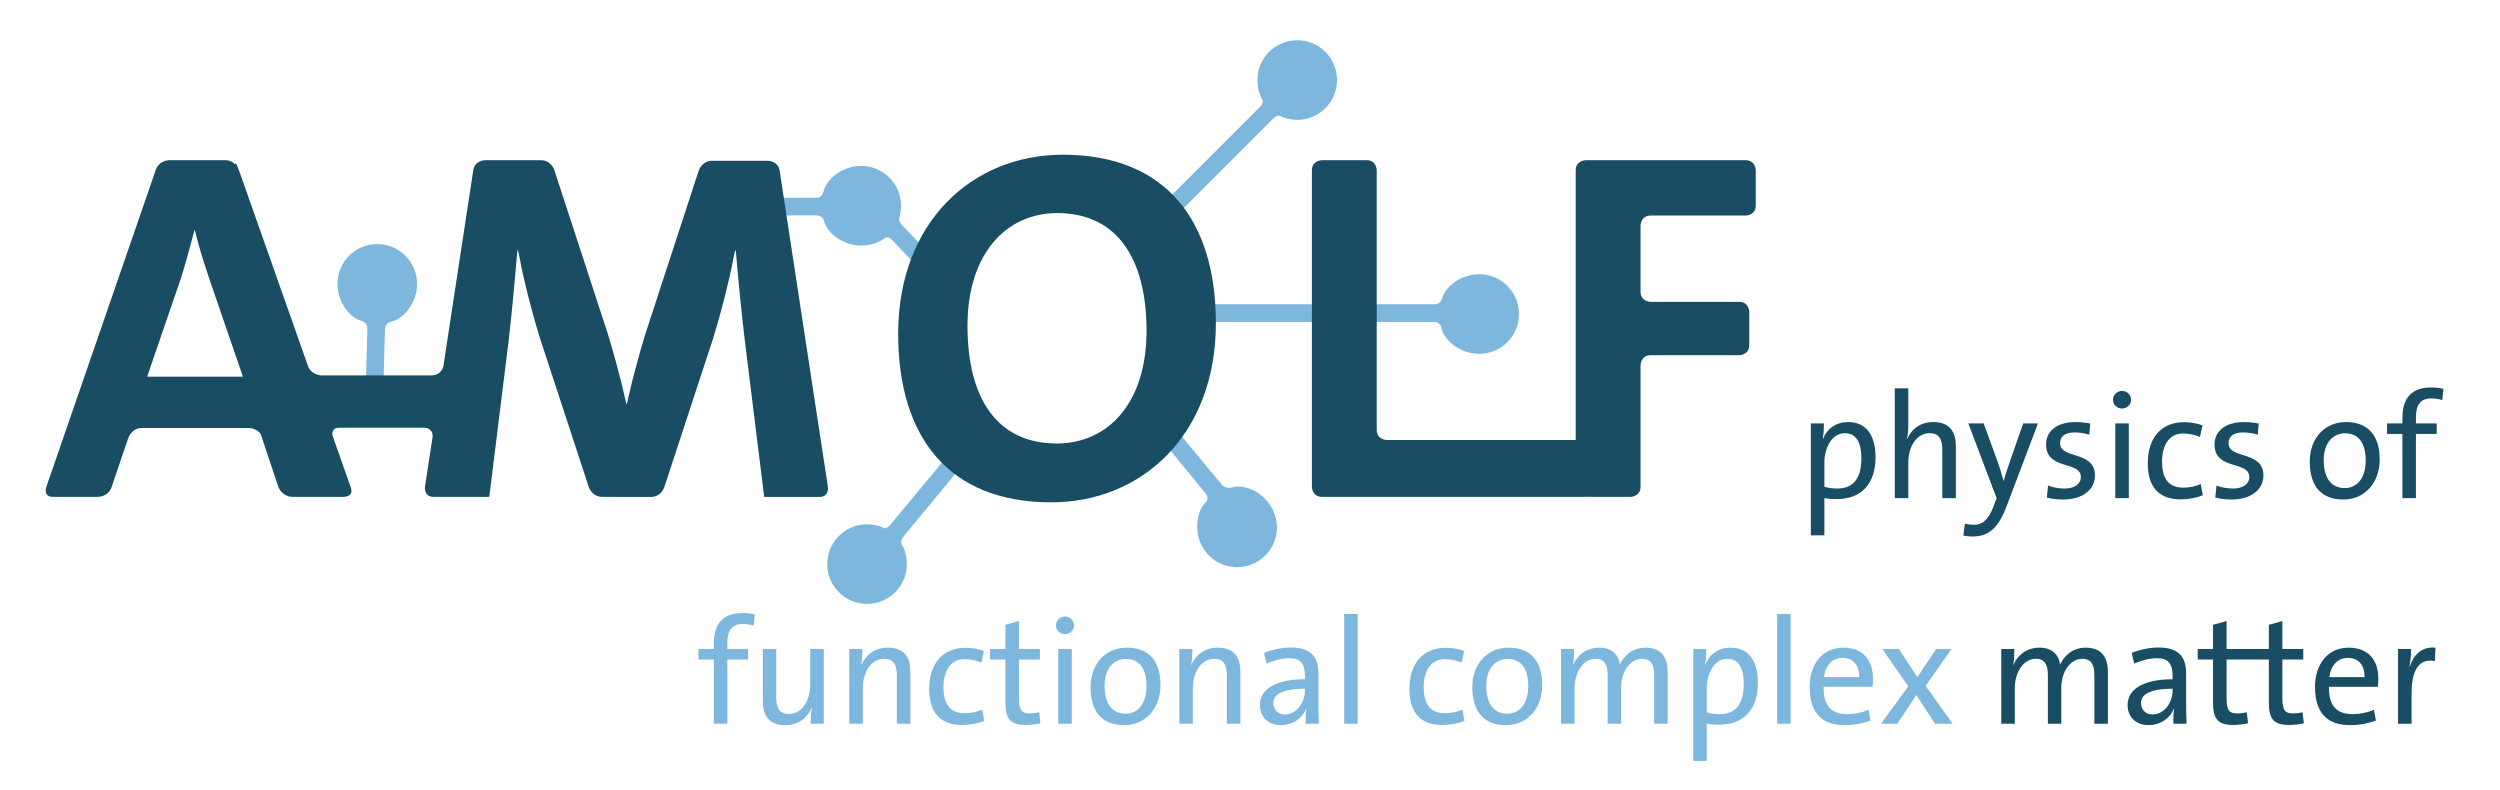
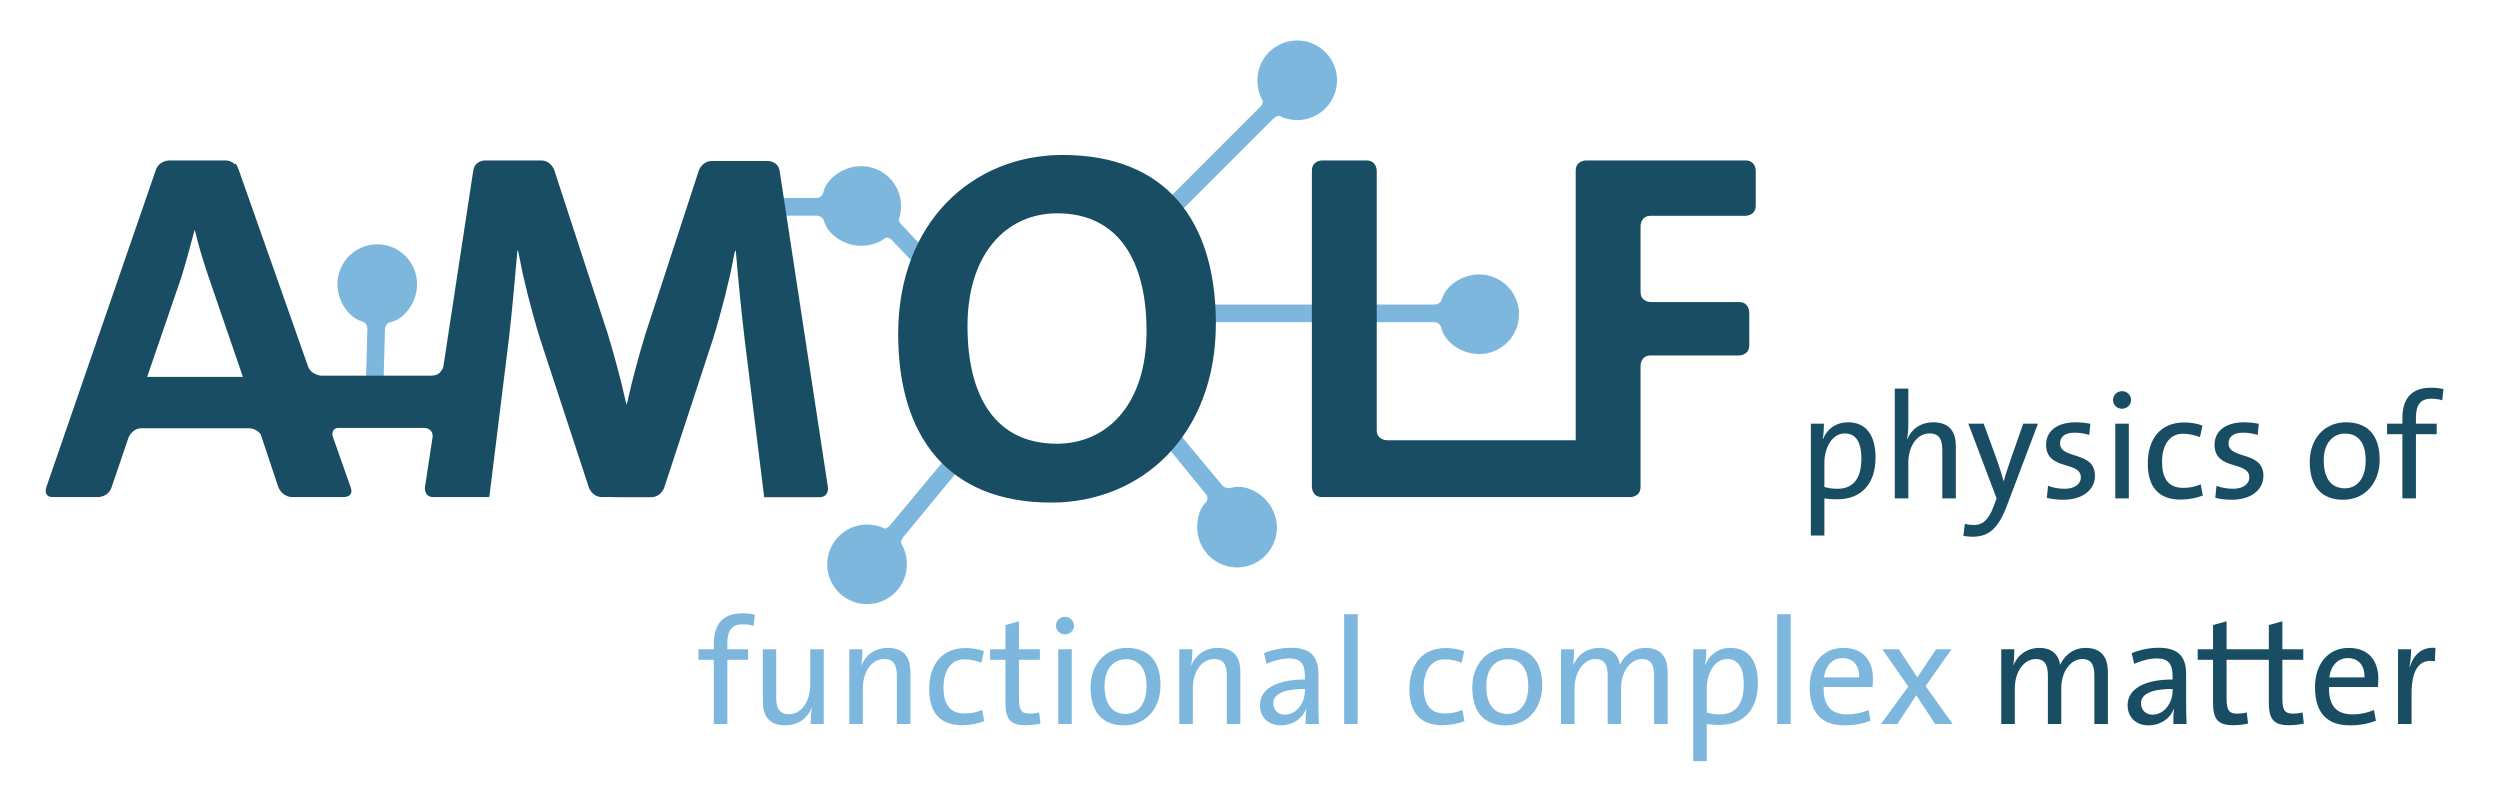
- <svg xmlns="http://www.w3.org/2000/svg" width="250px" height="100%" viewBox="0 0 2834 895" version="1.1" xml:space="preserve" style="fill-rule:evenodd;clip-rule:evenodd;stroke-linejoin:round;stroke-miterlimit:2;">
+ <svg xmlns="http://www.w3.org/2000/svg" width="250px" height="79px" viewBox="0 0 2834 895" version="1.1" xml:space="preserve" style="fill-rule:evenodd;clip-rule:evenodd;stroke-linejoin:round;stroke-miterlimit:2;">
  <g id="ArtBoard1" transform="matrix(1,0,0,1.04861,-347.923,-822.414)">
    <rect x="347.923" y="784.293" width="2833.01" height="853.474" style="fill:none;" />
    <g transform="matrix(4.16667,0,0,3.97353,0.923043,115.736)">
      <path d="M317.591,213.396C312.35,213.396 307.98,217.118 307.3,220.469C307.3,220.469 306.977,222.063 305.35,222.063L289.214,222.063C289.214,222.063 287.587,222.063 287.587,223.69L287.587,226.856L305.49,226.856C305.49,226.856 307.117,226.856 307.513,228.434C308.296,231.561 312.52,235.06 317.591,235.06C320.359,235.06 322.857,233.99 323.814,233.136C323.814,233.136 324.772,232.282 325.893,233.461L337.399,245.56C337.399,245.56 338.521,246.739 339.671,245.589L341.91,243.35L328.727,229.515C328.727,229.515 327.605,228.337 327.865,227.703C328.126,227.069 328.423,225.684 328.423,224.228C328.423,218.246 323.573,213.396 317.591,213.396Z" style="fill:rgb(126,183,222);fill-rule:nonzero;" />
      <path d="M485.718,264.518C491.701,264.518 496.55,259.668 496.55,253.686C496.55,247.704 491.701,242.854 485.718,242.854C480.651,242.854 476.409,246.339 475.623,249.461C475.623,249.461 475.226,251.039 473.599,251.039L409.076,251.039C409.076,251.039 407.449,251.039 407.449,252.666L407.449,255.832L473.474,255.832C473.474,255.832 475.101,255.832 475.421,257.427C476.096,260.786 480.471,264.518 485.718,264.518Z" style="fill:rgb(126,183,222);fill-rule:nonzero;" />
      <path d="M656.763,365.162L656.763,351.127C656.763,346.503 654.554,344.457 650.707,344.457C646.779,344.457 644.61,347.157 643.751,349.081C643.587,347.403 642.441,344.457 638.145,344.457C634.871,344.457 632.252,346.298 631.066,349.162L631.025,349.122C631.229,347.894 631.311,346.053 631.311,344.825L627.751,344.825L627.751,365.162L631.434,365.162L631.434,355.505C631.434,350.84 634.012,347.485 637.122,347.485C639.904,347.485 640.436,349.531 640.436,352.109L640.436,365.162L644.078,365.162L644.078,355.505C644.078,350.554 646.861,347.485 649.766,347.485C652.426,347.485 653.081,349.326 653.081,352.109L653.081,365.162L656.763,365.162ZM678.164,365.162C678.083,363.403 678.042,361.234 678.042,359.311L678.042,351.536C678.042,347.157 676.241,344.416 670.553,344.416C667.894,344.416 665.193,345.07 663.229,345.889L663.924,348.794C665.684,347.976 668.139,347.321 670.062,347.321C673.254,347.321 674.359,348.876 674.359,352.109L674.359,353.05C666.584,353.05 662.124,355.669 662.124,360.047C662.124,363.321 664.415,365.53 667.771,365.53C671.126,365.53 673.704,363.607 674.686,361.111L674.768,361.111C674.564,362.257 674.564,363.73 674.564,365.162L678.164,365.162ZM674.359,356.16C674.359,359.352 672.149,362.625 668.876,362.625C666.993,362.625 665.766,361.275 665.766,359.515C665.766,357.469 667.689,355.628 674.359,355.628L674.359,356.16ZM694.901,365.039L694.533,362.011C693.796,362.216 692.896,362.339 691.955,362.339C689.704,362.339 689.049,361.438 689.049,358.083L689.049,347.689L696.863,347.689L696.863,344.825L689.049,344.825L689.049,337.214L685.367,338.237L685.367,344.825L681.193,344.825L681.193,347.689L685.367,347.689L685.367,359.392C685.367,363.771 686.635,365.49 690.809,365.49C692.118,365.49 693.714,365.326 694.901,365.039ZM710.082,365.039L709.713,362.011C708.977,362.216 708.077,362.339 707.135,362.339C704.885,362.339 704.23,361.438 704.23,358.083L704.23,347.689L709.918,347.689L709.918,344.825L704.23,344.825L704.23,337.214L700.547,338.237L700.547,344.825L696.373,344.825L696.373,347.689L700.547,347.689L700.547,359.392C700.547,363.771 701.816,365.49 705.99,365.49C707.299,365.49 708.895,365.326 710.082,365.039ZM730.336,352.804C730.336,348.262 727.963,344.457 722.275,344.457C716.505,344.457 713.109,349.04 713.109,355.096C713.109,362.257 716.465,365.53 722.643,365.53C725.181,365.53 727.636,365.08 729.682,364.262L729.15,361.357C727.349,362.134 725.303,362.543 723.339,362.543C718.92,362.543 716.792,360.17 716.915,355.096L730.214,355.096C730.296,354.277 730.336,353.295 730.336,352.804ZM726.572,352.477L716.997,352.477C717.447,349.162 719.37,347.239 722.03,347.239C724.894,347.239 726.654,349.162 726.572,352.477ZM745.886,344.457C741.835,344.047 739.748,346.83 738.889,349.653L738.807,349.653C739.134,347.976 739.257,346.093 739.257,344.825L735.697,344.825L735.697,365.162L739.38,365.162L739.38,356.978C739.38,350.472 741.426,347.321 745.722,348.099L745.886,344.457Z" style="fill:rgb(24,77,99);fill-rule:nonzero;" />
      <path d="M288.651,335.413C287.546,335.168 286.441,335.045 285.296,335.045C280.222,335.045 277.48,337.705 277.48,343.311L277.48,344.825L273.306,344.825L273.306,347.689L277.48,347.689L277.48,365.162L281.163,365.162L281.163,347.689L286.81,347.689L286.81,344.825L281.163,344.825L281.163,343.27C281.163,339.669 282.431,338.032 285.337,338.032C286.319,338.032 287.383,338.155 288.324,338.482L288.651,335.413ZM307.392,365.162L307.392,344.825L303.709,344.825L303.709,354.564C303.709,359.065 301.295,362.502 297.94,362.502C295.28,362.502 294.461,360.784 294.461,357.919L294.461,344.825L290.819,344.825L290.819,359.024C290.819,362.625 292.252,365.53 296.917,365.53C300.395,365.53 302.891,363.648 304.078,360.866L304.159,360.866C303.914,362.093 303.832,363.935 303.832,365.162L307.392,365.162ZM330.962,365.162L330.962,350.963C330.962,347.362 329.489,344.457 324.824,344.457C321.346,344.457 318.85,346.339 317.663,349.122L317.581,349.122C317.827,347.894 317.908,346.053 317.908,344.825L314.348,344.825L314.348,365.162L318.031,365.162L318.031,355.423C318.031,350.922 320.445,347.485 323.801,347.485C326.502,347.485 327.279,349.203 327.279,352.068L327.279,365.162L330.962,365.162ZM351.053,364.385L350.481,361.316C349.089,361.97 347.452,362.298 345.734,362.298C341.233,362.298 339.964,359.147 339.964,355.178C339.964,350.717 341.969,347.567 345.652,347.567C347.33,347.567 349.007,347.976 350.276,348.508L350.972,345.357C349.58,344.825 347.821,344.498 345.979,344.498C339.432,344.498 336.077,349.122 336.077,355.669C336.077,363.157 340.128,365.49 344.997,365.49C347.084,365.49 349.335,365.08 351.053,364.385ZM366.357,365.039L365.989,362.011C365.252,362.216 364.352,362.339 363.411,362.339C361.16,362.339 360.506,361.438 360.506,358.083L360.506,347.689L366.194,347.689L366.194,344.825L360.506,344.825L360.506,337.214L356.823,338.237L356.823,344.825L352.649,344.825L352.649,347.689L356.823,347.689L356.823,359.392C356.823,363.771 358.091,365.49 362.265,365.49C363.575,365.49 365.171,365.326 366.357,365.039ZM375.482,338.4C375.482,337.05 374.377,335.986 373.027,335.986C371.676,335.986 370.571,337.05 370.571,338.4C370.571,339.751 371.676,340.774 373.027,340.774C374.377,340.774 375.482,339.71 375.482,338.4ZM374.868,365.162L374.868,344.825L371.185,344.825L371.185,365.162L374.868,365.162ZM399.011,354.646C399.011,347.321 395.082,344.457 389.885,344.457C383.747,344.457 379.983,349.203 379.983,355.178C379.983,362.339 383.543,365.53 389.108,365.53C395.123,365.53 399.011,360.784 399.011,354.646ZM395.205,354.85C395.205,360.047 392.586,362.421 389.558,362.421C385.834,362.421 383.788,359.72 383.788,354.809C383.788,349.776 386.612,347.526 389.558,347.526C393.323,347.526 395.205,350.226 395.205,354.85ZM420.739,365.162L420.739,350.963C420.739,347.362 419.266,344.457 414.601,344.457C411.123,344.457 408.627,346.339 407.44,349.122L407.358,349.122C407.604,347.894 407.686,346.053 407.686,344.825L404.126,344.825L404.126,365.162L407.808,365.162L407.808,355.423C407.808,350.922 410.223,347.485 413.578,347.485C416.279,347.485 417.056,349.203 417.056,352.068L417.056,365.162L420.739,365.162ZM442.099,365.162C442.017,363.403 441.976,361.234 441.976,359.311L441.976,351.536C441.976,347.157 440.176,344.416 434.488,344.416C431.828,344.416 429.128,345.07 427.163,345.889L427.859,348.794C429.619,347.976 432.074,347.321 433.997,347.321C437.189,347.321 438.294,348.876 438.294,352.109L438.294,353.05C430.519,353.05 426.059,355.669 426.059,360.047C426.059,363.321 428.35,365.53 431.705,365.53C435.061,365.53 437.639,363.607 438.621,361.111L438.703,361.111C438.498,362.257 438.498,363.73 438.498,365.162L442.099,365.162ZM438.294,356.16C438.294,359.352 436.084,362.625 432.81,362.625C430.928,362.625 429.7,361.275 429.7,359.515C429.7,357.469 431.624,355.628 438.294,355.628L438.294,356.16ZM452.656,365.162L452.656,335.291L448.974,335.291L448.974,365.162L452.656,365.162ZM481.709,364.385L481.136,361.316C479.745,361.97 478.108,362.298 476.389,362.298C471.888,362.298 470.619,359.147 470.619,355.178C470.619,350.717 472.625,347.567 476.307,347.567C477.985,347.567 479.663,347.976 480.931,348.508L481.627,345.357C480.236,344.825 478.476,344.498 476.635,344.498C470.087,344.498 466.732,349.122 466.732,355.669C466.732,363.157 470.783,365.49 475.653,365.49C477.74,365.49 479.99,365.08 481.709,364.385ZM502.865,354.646C502.865,347.321 498.936,344.457 493.74,344.457C487.602,344.457 483.837,349.203 483.837,355.178C483.837,362.339 487.397,365.53 492.962,365.53C498.977,365.53 502.865,360.784 502.865,354.646ZM499.059,354.85C499.059,360.047 496.44,362.421 493.412,362.421C489.688,362.421 487.642,359.72 487.642,354.809C487.642,349.776 490.466,347.526 493.412,347.526C497.177,347.526 499.059,350.226 499.059,354.85ZM536.992,365.162L536.992,351.127C536.992,346.503 534.782,344.457 530.936,344.457C527.007,344.457 524.839,347.157 523.979,349.081C523.815,347.403 522.669,344.457 518.373,344.457C515.099,344.457 512.481,346.298 511.294,349.162L511.253,349.122C511.458,347.894 511.54,346.053 511.54,344.825L507.98,344.825L507.98,365.162L511.662,365.162L511.662,355.505C511.662,350.84 514.24,347.485 517.349,347.485C520.133,347.485 520.664,349.531 520.664,352.109L520.664,365.162L524.307,365.162L524.307,355.505C524.307,350.554 527.089,347.485 529.995,347.485C532.654,347.485 533.309,349.326 533.309,352.109L533.309,365.162L536.992,365.162ZM561.544,354.032C561.544,347.812 558.843,344.457 554.096,344.457C550.864,344.457 548.408,346.175 547.263,348.999L547.181,348.958C547.426,347.812 547.508,345.971 547.508,344.825L543.948,344.825L543.948,375.269L547.631,375.269L547.631,365.162C548.818,365.367 549.8,365.408 551.068,365.408C557.656,365.408 561.544,361.275 561.544,354.032ZM557.697,354.359C557.697,360.211 555.078,362.543 551.232,362.543C549.841,362.543 548.695,362.38 547.631,362.052L547.631,355.341C547.631,351.781 549.513,347.485 553.196,347.485C556.265,347.485 557.697,349.981 557.697,354.359ZM570.464,365.162L570.464,335.291L566.781,335.291L566.781,365.162L570.464,365.162ZM592.847,352.804C592.847,348.262 590.474,344.457 584.786,344.457C579.016,344.457 575.62,349.04 575.62,355.096C575.62,362.257 578.975,365.53 585.154,365.53C587.691,365.53 590.146,365.08 592.193,364.262L591.661,361.357C589.86,362.134 587.814,362.543 585.85,362.543C581.431,362.543 579.303,360.17 579.425,355.096L592.724,355.096C592.806,354.277 592.847,353.295 592.847,352.804ZM589.083,352.477L579.507,352.477C579.957,349.162 581.881,347.239 584.54,347.239C587.405,347.239 589.164,349.162 589.083,352.477ZM614.535,365.162L607.169,354.85L614.208,344.825L610.034,344.825L604.919,352.477L599.886,344.825L595.384,344.825L602.464,354.973L595.016,365.162L599.476,365.162L604.632,357.346L609.747,365.162L614.535,365.162Z" style="fill:rgb(126,183,222);fill-rule:nonzero;" />
      <path d="M593.543,292.652C593.543,286.432 590.842,283.077 586.096,283.077C582.863,283.077 580.408,284.795 579.262,287.619L579.18,287.578C579.426,286.432 579.508,284.591 579.508,283.445L575.947,283.445L575.947,313.889L579.63,313.889L579.63,303.782C580.817,303.987 581.799,304.028 583.068,304.028C589.656,304.028 593.543,299.895 593.543,292.652ZM589.697,292.979C589.697,298.831 587.078,301.163 583.231,301.163C581.84,301.163 580.694,301 579.63,300.672L579.63,293.961C579.63,290.401 581.513,286.105 585.195,286.105C588.264,286.105 589.697,288.601 589.697,292.979ZM615.394,303.782L615.394,289.583C615.394,285.982 613.921,283.077 609.256,283.077C605.86,283.077 603.364,284.877 602.177,287.66L602.095,287.619C602.382,286.514 602.464,284.877 602.464,283.568L602.464,273.911L598.781,273.911L598.781,303.782L602.464,303.782L602.464,294.043C602.464,289.542 604.878,286.105 608.233,286.105C610.934,286.105 611.711,287.823 611.711,290.688L611.711,303.782L615.394,303.782ZM637.737,283.445L633.727,283.445L630.453,292.775C629.675,294.984 628.816,297.603 628.448,299.035L628.366,299.035C627.916,297.44 627.466,295.844 626.811,294.002L622.965,283.445L618.791,283.445L626.484,303.782L625.665,305.992C624.151,310.002 622.392,311.025 620.305,311.025C619.527,311.025 618.504,310.902 617.85,310.698L617.44,313.971C618.095,314.094 619.077,314.217 619.814,314.217C624.397,314.217 626.934,312.048 629.389,305.501L637.737,283.445ZM653.245,297.644C653.245,290.729 643.752,293.307 643.752,288.805C643.752,287.046 645.02,285.9 647.721,285.9C649.071,285.9 650.504,286.146 651.69,286.514L651.977,283.486C650.749,283.24 649.276,283.077 648.048,283.077C642.647,283.077 639.946,285.696 639.946,289.174C639.946,296.335 649.399,293.47 649.399,298.053C649.399,299.977 647.598,301.163 644.979,301.163C643.465,301.163 641.788,300.877 640.478,300.345L640.151,303.618C641.419,303.987 643.097,304.15 644.652,304.15C649.972,304.15 653.245,301.368 653.245,297.644ZM663.066,277.02C663.066,275.67 661.961,274.606 660.61,274.606C659.26,274.606 658.155,275.67 658.155,277.02C658.155,278.371 659.26,279.394 660.61,279.394C661.961,279.394 663.066,278.33 663.066,277.02ZM662.452,303.782L662.452,283.445L658.769,283.445L658.769,303.782L662.452,303.782ZM682.584,303.005L682.011,299.936C680.62,300.59 678.983,300.918 677.265,300.918C672.763,300.918 671.495,297.767 671.495,293.798C671.495,289.337 673.5,286.187 677.183,286.187C678.86,286.187 680.538,286.596 681.807,287.128L682.502,283.977C681.111,283.445 679.352,283.118 677.51,283.118C670.963,283.118 667.607,287.742 667.607,294.289C667.607,301.777 671.659,304.109 676.528,304.109C678.615,304.109 680.866,303.7 682.584,303.005ZM699.075,297.644C699.075,290.729 689.581,293.307 689.581,288.805C689.581,287.046 690.85,285.9 693.551,285.9C694.901,285.9 696.333,286.146 697.52,286.514L697.806,283.486C696.579,283.24 695.106,283.077 693.878,283.077C688.477,283.077 685.776,285.696 685.776,289.174C685.776,296.335 695.228,293.47 695.228,298.053C695.228,299.977 693.428,301.163 690.809,301.163C689.295,301.163 687.617,300.877 686.308,300.345L685.98,303.618C687.249,303.987 688.927,304.15 690.482,304.15C695.801,304.15 699.075,301.368 699.075,297.644ZM730.705,293.266C730.705,285.941 726.777,283.077 721.58,283.077C715.442,283.077 711.677,287.823 711.677,293.798C711.677,300.959 715.237,304.15 720.802,304.15C726.818,304.15 730.705,299.404 730.705,293.266ZM726.899,293.47C726.899,298.667 724.281,301.04 721.252,301.04C717.529,301.04 715.483,298.34 715.483,293.429C715.483,288.396 718.306,286.146 721.252,286.146C725.017,286.146 726.899,288.846 726.899,293.47ZM748.055,274.033C746.95,273.788 745.845,273.665 744.699,273.665C739.625,273.665 736.884,276.325 736.884,281.931L736.884,283.445L732.71,283.445L732.71,286.309L736.884,286.309L736.884,303.782L740.567,303.782L740.567,286.309L746.214,286.309L746.214,283.445L740.567,283.445L740.567,281.89C740.567,278.289 741.835,276.652 744.74,276.652C745.722,276.652 746.786,276.775 747.728,277.102L748.055,274.033Z" style="fill:rgb(24,77,99);fill-rule:nonzero;" />
      <path d="M423.154,322.049C428.851,320.225 431.991,314.128 430.168,308.43C428.365,302.798 422.388,299.674 418.306,300.896C418.306,300.896 416.748,301.363 415.708,300.112L396.888,277.461C396.888,277.461 395.848,276.21 394.963,277.575L393.169,280.342L411.371,302.624C411.371,302.624 412.4,303.884 411.221,305.005C409.484,306.657 408.226,310.945 409.535,315.035C411.359,320.732 417.456,323.873 423.154,322.049Z" style="fill:rgb(126,183,222);fill-rule:nonzero;" />
      <path d="M196.751,245.485C196.751,239.503 191.901,234.653 185.919,234.653C179.937,234.653 175.087,239.503 175.087,245.485C175.087,250.553 178.571,254.795 181.694,255.581C181.694,255.581 183.272,255.978 183.227,257.605L182.608,280.081C182.608,280.081 182.563,281.707 184.19,281.707L187.356,281.707L188.02,257.73C188.02,257.73 188.065,256.103 189.66,255.783C193.019,255.107 196.751,250.733 196.751,245.485Z" style="fill:rgb(126,183,222);fill-rule:nonzero;" />
      <path d="M308.363,320.969C307.945,326.937 312.445,332.113 318.413,332.53C324.381,332.947 329.557,328.448 329.974,322.48C330.154,319.903 329.378,317.503 328.69,316.522C328.69,316.522 328.002,315.541 329.039,314.286L344.281,295.833C344.281,295.833 345.317,294.578 344.249,293.35L342.172,290.961L325.473,311.042C325.473,311.042 324.433,312.293 323.758,311.915C323.083,311.538 321.569,311.034 319.924,310.919C313.956,310.501 308.78,315.001 308.363,320.969Z" style="fill:rgb(126,183,222);fill-rule:nonzero;" />
      <path d="M425.374,190.027C425.374,192.296 426.077,194.398 426.673,195.268C426.673,195.268 427.269,196.138 426.119,197.289L401.809,221.599C401.809,221.599 400.658,222.749 401.809,223.9L404.047,226.138L429.665,200.521C429.665,200.521 430.815,199.371 431.612,199.832C432.408,200.292 434.233,200.86 436.206,200.86C442.188,200.86 447.038,196.01 447.038,190.027C447.038,184.045 442.188,179.195 436.206,179.195C430.224,179.195 425.374,184.045 425.374,190.027Z" style="fill:rgb(126,183,222);fill-rule:nonzero;" />
      <path d="M158.62,270.723C158.62,270.723 153.827,270.723 153.827,275.516L153.827,279.749C153.827,279.749 153.827,284.542 158.62,284.542L212.459,284.542C212.459,284.542 217.252,284.542 217.252,279.749L217.252,275.516C217.252,275.516 217.252,270.723 212.459,270.723L158.62,270.723Z" style="fill:rgb(24,77,99);fill-rule:nonzero;" />
      <path d="M560.957,224.132L560.957,214.605C560.957,214.605 560.957,211.838 558.19,211.838L514.741,211.838C514.741,211.838 511.974,211.838 511.974,214.605L511.974,287.958L511.979,287.976L511.974,287.976L511.974,287.958L460.604,287.958C460.604,287.958 457.837,287.958 457.837,285.191L457.837,214.605C457.837,214.605 457.837,211.838 455.07,211.838L442.965,211.838C442.965,211.838 440.198,211.838 440.198,214.605L440.198,300.66C440.198,300.66 440.198,303.427 442.965,303.427L514.741,303.427C514.713,303.427 514.693,303.417 514.666,303.417L516.659,303.417L516.662,303.427L526.846,303.427C526.846,303.427 529.613,303.427 529.613,300.66L529.613,267.658C529.613,267.658 529.613,264.892 532.38,264.892L556.426,264.892C556.426,264.892 559.193,264.892 559.193,262.125L559.193,253.14C559.193,253.14 559.193,250.373 556.426,250.373L532.38,250.373C532.38,250.373 529.613,250.373 529.613,247.606L529.613,229.666C529.613,229.666 529.613,226.899 532.38,226.899L558.19,226.899C558.19,226.899 560.957,226.899 560.957,224.132ZM414.073,256.208C414.073,228.12 400.368,210.345 372.417,210.345C347.857,210.345 327.64,228.663 327.64,259.057C327.64,287.144 341.345,304.919 369.296,304.919C393.855,304.919 414.073,286.601 414.073,256.208ZM395.212,258.243C395.212,278.053 384.629,288.908 370.788,288.908C354.37,288.908 346.501,276.425 346.501,256.886C346.501,237.211 357.084,226.221 370.924,226.221C387.342,226.221 395.212,238.84 395.212,258.243ZM308.524,300.727L295.4,214.723C294.983,211.991 292.22,211.991 292.22,211.991L277.014,211.991C274.251,211.991 273.393,214.618 273.393,214.618L258.803,259.283C257.312,264.161 255.144,272.156 254.364,275.822C254.04,277.348 253.858,277.999 253.809,278.144C253.809,278.144 253.759,278.288 253.712,278.161C253.666,278.034 253.48,277.395 253.131,275.754C252.35,272.083 250.179,264.077 248.686,259.193L234.077,214.468C234.077,214.468 233.218,211.838 230.451,211.838L215.225,211.838C215.225,211.838 212.458,211.838 212.04,214.573L203.894,267.962C203.664,268.719 202.914,270.388 200.718,270.388L170.756,270.388C170.756,270.388 168.238,270.36 167.166,268.096L148.25,214.448C148.25,214.448 148.182,214.265 148.04,214.002L147.989,213.856C147.989,213.856 147.356,212.064 147.267,212.973C146.686,212.383 145.824,211.838 144.563,211.838L129.337,211.838C129.337,211.838 126.57,211.838 125.667,214.454L95.857,300.811C95.857,300.811 94.954,303.427 97.721,303.427L109.963,303.427C109.963,303.427 112.73,303.427 113.622,300.807L118.215,287.321C118.215,287.321 119.107,284.702 121.874,284.702L151.076,284.702C151.076,284.702 153.074,284.717 154.21,286.338L158.985,300.662C158.985,300.662 159.523,302.238 161.052,302.974C161.536,303.241 162.125,303.427 162.851,303.427L176.856,303.427C176.856,303.427 179.623,303.427 178.703,300.817L173.752,286.776C173.626,286.015 173.653,284.554 175.751,284.554L198.556,284.554C198.556,284.554 201.2,284.577 200.968,287.138L198.899,300.691C198.899,300.691 198.482,303.427 201.249,303.427L216.257,303.427L216.266,303.351L216.41,303.351L221.735,260.339C222.484,254.025 223.455,243.228 224.056,236.262L224.127,236.262C224.127,236.262 224.263,236.262 224.758,238.984C225.619,243.724 227.79,252.544 230.233,260.414L243.482,300.797C243.482,300.797 244.344,303.427 247.111,303.427L249.297,303.427C249.297,303.427 251.482,303.427 251.481,303.442L251.48,303.458L260.376,303.458C263.139,303.458 264.001,300.833 264.001,300.833L277.232,260.503C279.671,252.643 281.839,243.835 282.7,239.101C283.194,236.383 283.33,236.383 283.33,236.383L283.465,236.383C284.143,244.513 284.956,252.779 285.904,260.774L291.189,303.458L306.177,303.458C308.94,303.458 308.524,300.727 308.524,300.727ZM149.365,270.726L123.313,270.726L132.676,243.453C134.032,238.975 135.118,234.905 136.203,230.834L136.271,230.834C136.271,230.834 136.339,230.834 136.814,232.869C137.289,234.905 138.51,238.975 140.003,243.453L149.365,270.726Z" style="fill:rgb(24,77,99);fill-rule:nonzero;" />
    </g>
  </g>
</svg>
